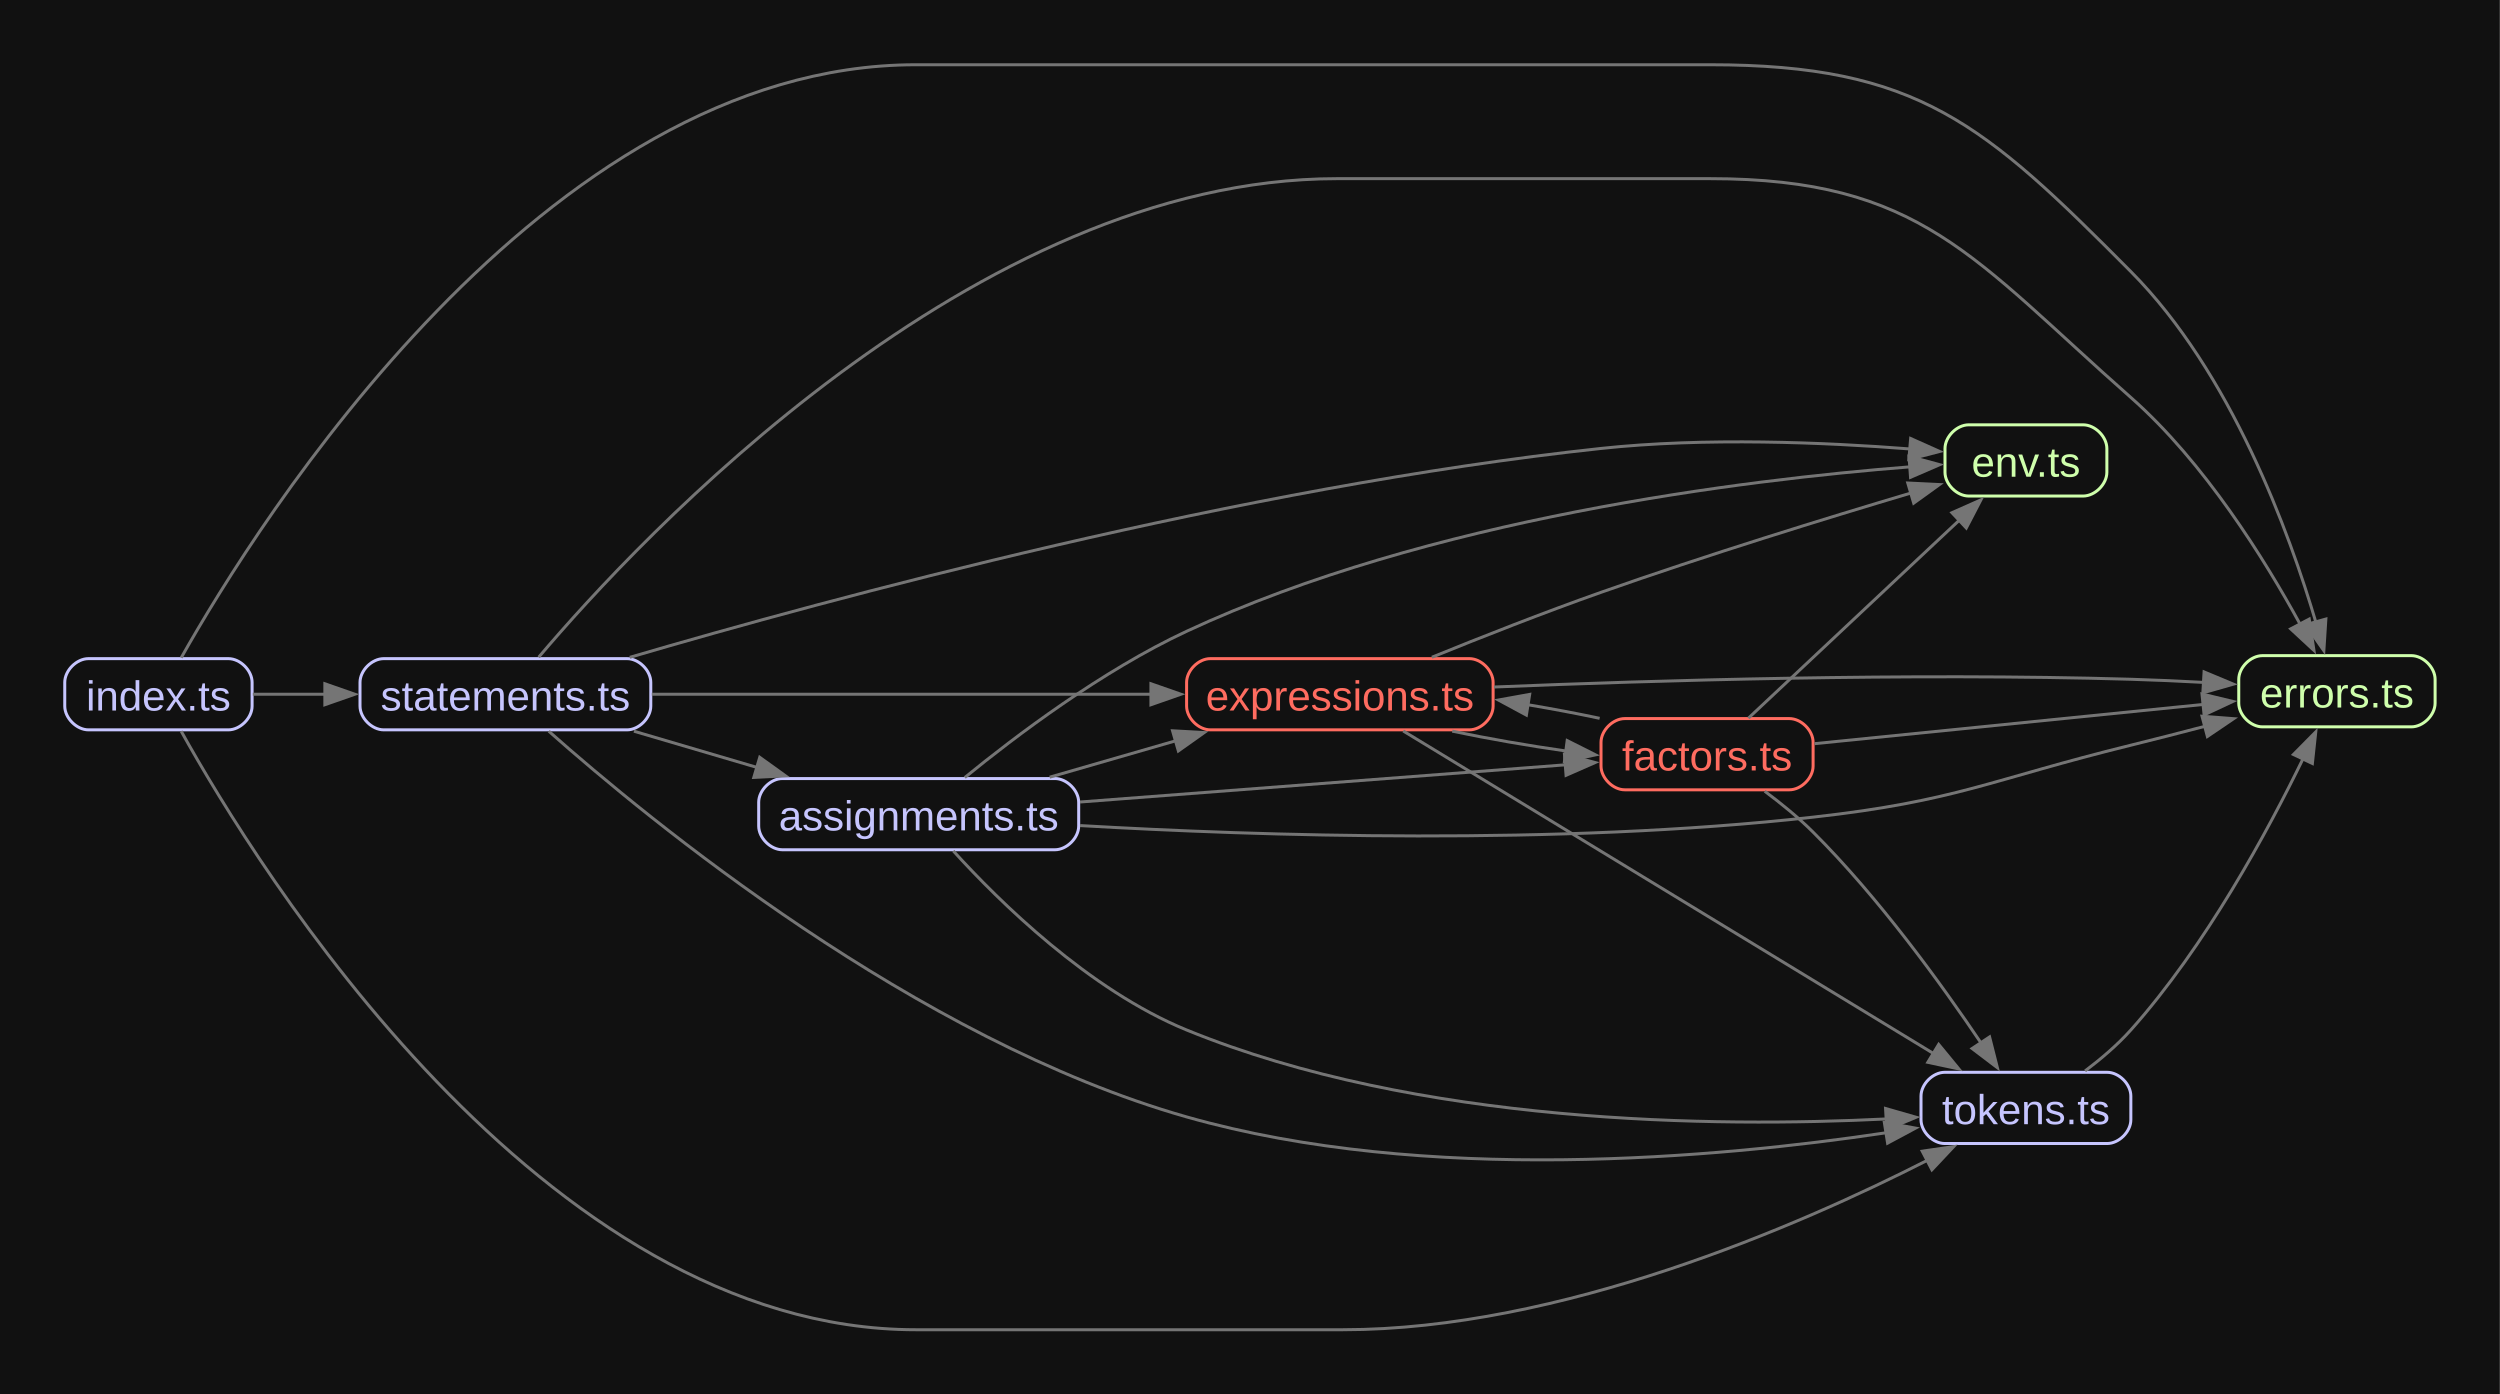
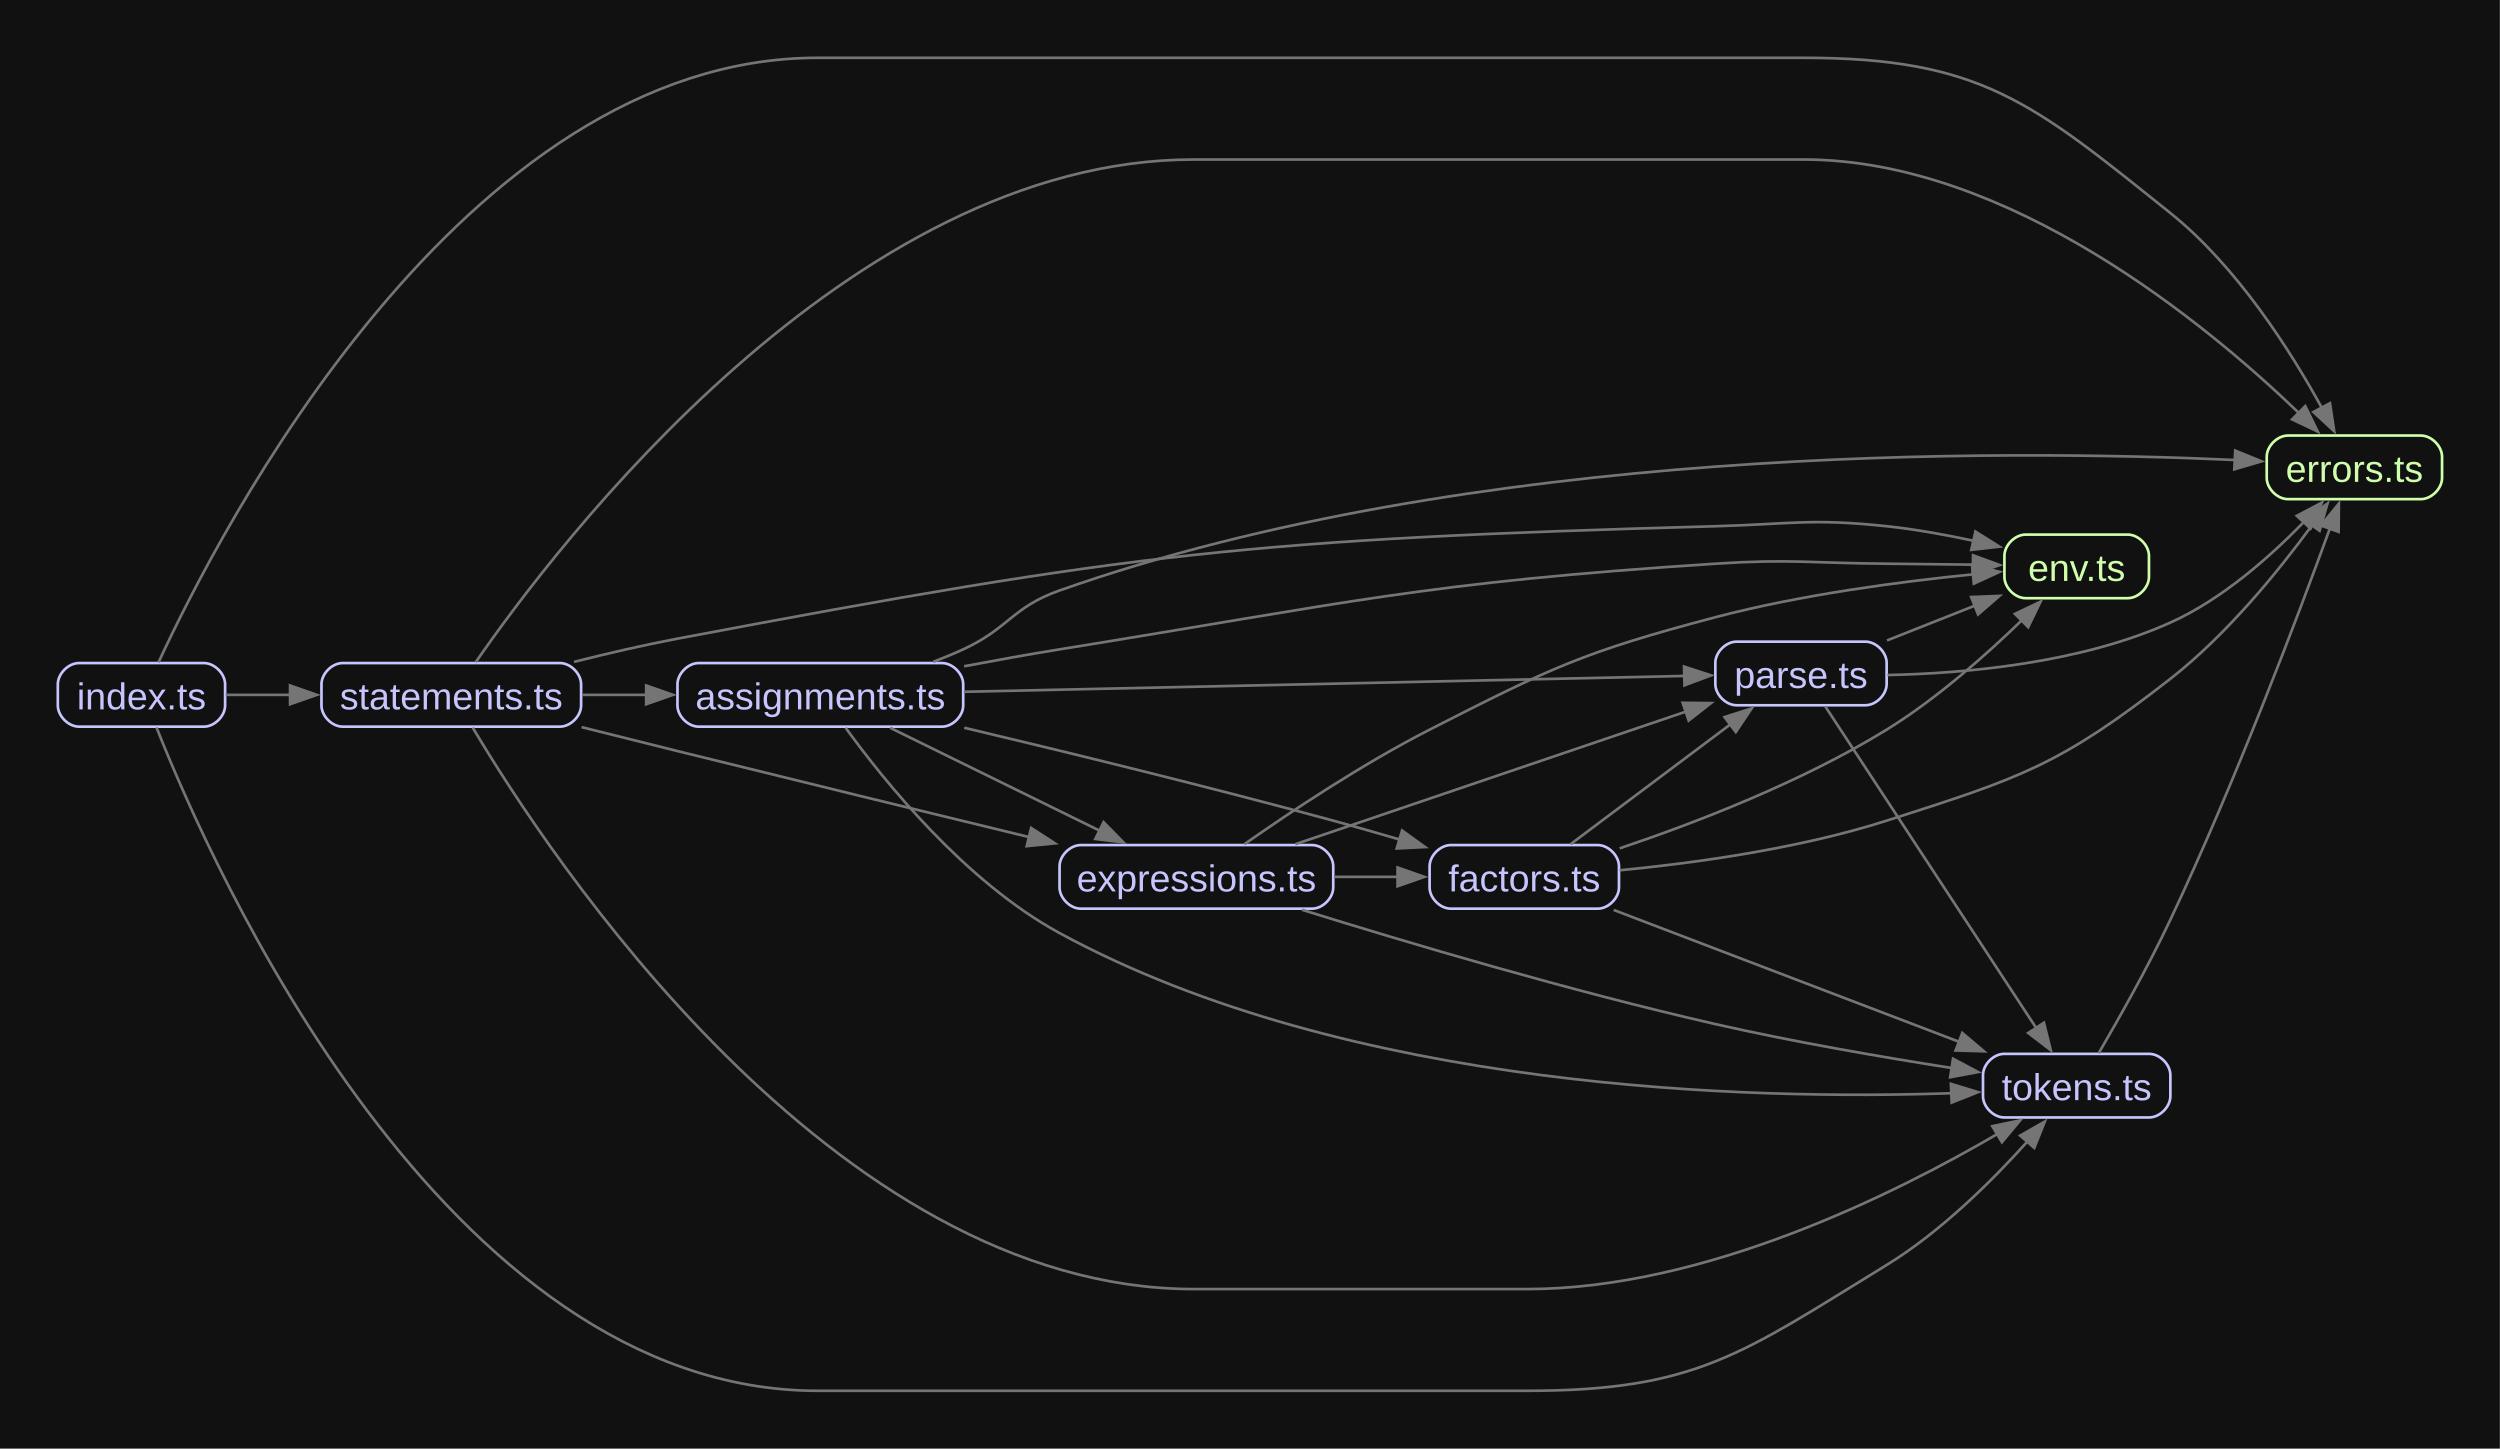
- <svg xmlns="http://www.w3.org/2000/svg" width="834pt" height="465pt" viewBox="0.00 0.00 834.00 465.00">
-   <g id="graph0" class="graph" transform="scale(1 1) rotate(0) translate(21.6 443.6)">
-     <polygon fill="#111111" stroke="none" points="-21.6,21.6 -21.6,-443.6 812.35,-443.6 812.35,21.6 -21.6,21.6" />
+ <svg xmlns="http://www.w3.org/2000/svg" width="934pt" height="541pt" viewBox="0.00 0.00 934.00 541.00">
+   <g id="graph0" class="graph" transform="scale(1 1) rotate(0) translate(21.6 519.6)">
+     <polygon fill="#111111" stroke="none" points="-21.6,21.6 -21.6,-519.6 912.35,-519.6 912.35,21.6 -21.6,21.6" />
    <g id="node1" class="node">
-       <path fill="none" stroke="#c6c5fe" d="M330.33,-183.88C330.33,-183.88 239.42,-183.88 239.42,-183.88 235.46,-183.88 231.5,-179.92 231.5,-175.96 231.5,-175.96 231.5,-168.04 231.5,-168.04 231.5,-164.08 235.46,-160.12 239.42,-160.12 239.42,-160.12 330.33,-160.12 330.33,-160.12 334.29,-160.12 338.25,-164.08 338.25,-168.04 338.25,-168.04 338.25,-175.96 338.25,-175.96 338.25,-179.92 334.29,-183.88 330.33,-183.88" />
-       <text xml:space="preserve" text-anchor="middle" x="284.88" y="-166.57" font-family="Arial" font-size="14.00" fill="#c6c5fe">assignments.ts</text>
+       <path fill="none" stroke="#c6c5fe" d="M330.33,-271.88C330.33,-271.88 239.42,-271.88 239.42,-271.88 235.46,-271.88 231.5,-267.92 231.5,-263.96 231.5,-263.96 231.5,-256.04 231.5,-256.04 231.5,-252.08 235.46,-248.12 239.42,-248.12 239.42,-248.12 330.33,-248.12 330.33,-248.12 334.29,-248.12 338.25,-252.08 338.25,-256.04 338.25,-256.04 338.25,-263.96 338.25,-263.96 338.25,-267.92 334.29,-271.88 330.33,-271.88" />
+       <text xml:space="preserve" text-anchor="middle" x="284.88" y="-254.57" font-family="Arial" font-size="14.00" fill="#c6c5fe">assignments.ts</text>
    </g>
    <g id="node2" class="node">
-       <path fill="none" stroke="#cfffac" d="M673.33,-301.88C673.33,-301.88 635.17,-301.88 635.17,-301.88 631.21,-301.88 627.25,-297.92 627.25,-293.96 627.25,-293.96 627.25,-286.04 627.25,-286.04 627.25,-282.08 631.21,-278.12 635.17,-278.12 635.17,-278.12 673.33,-278.12 673.33,-278.12 677.29,-278.12 681.25,-282.08 681.25,-286.04 681.25,-286.04 681.25,-293.96 681.25,-293.96 681.25,-297.92 677.29,-301.88 673.33,-301.88" />
-       <text xml:space="preserve" text-anchor="middle" x="654.25" y="-284.57" font-family="Arial" font-size="14.00" fill="#cfffac">env.ts</text>
+       <path fill="none" stroke="#cfffac" d="M773.33,-319.88C773.33,-319.88 735.17,-319.88 735.17,-319.88 731.21,-319.88 727.25,-315.92 727.25,-311.96 727.25,-311.96 727.25,-304.04 727.25,-304.04 727.25,-300.08 731.21,-296.12 735.17,-296.12 735.17,-296.12 773.33,-296.12 773.33,-296.12 777.29,-296.12 781.25,-300.08 781.25,-304.04 781.25,-304.04 781.25,-311.96 781.25,-311.96 781.25,-315.92 777.29,-319.88 773.33,-319.88" />
+       <text xml:space="preserve" text-anchor="middle" x="754.25" y="-302.57" font-family="Arial" font-size="14.00" fill="#cfffac">env.ts</text>
    </g>
    <g id="edge1" class="edge">
-       <path fill="none" stroke="#757575" d="M300.26,-184.22C317.02,-197.9 346.03,-219.85 374.25,-233 455.03,-270.65 560.39,-283.54 615.66,-287.87" />
-       <polygon fill="#757575" stroke="#757575" points="615.25,-291.35 625.48,-288.58 615.75,-284.37 615.25,-291.35" />
+       <path fill="none" stroke="#757575" d="M338.59,-270.68C350.31,-272.9 362.68,-275.13 374.25,-277 482.66,-294.49 509.67,-301.87 619.25,-309 647.63,-310.85 654.81,-309.2 683.25,-309 693.76,-308.92 705.15,-308.79 715.64,-308.64" />
+       <polygon fill="#757575" stroke="#757575" points="715.53,-312.14 725.48,-308.49 715.43,-305.14 715.53,-312.14" />
    </g>
    <g id="node3" class="node">
-       <path fill="none" stroke="#cfffac" d="M782.83,-224.88C782.83,-224.88 733.17,-224.88 733.17,-224.88 729.21,-224.88 725.25,-220.92 725.25,-216.96 725.25,-216.96 725.25,-209.04 725.25,-209.04 725.25,-205.08 729.21,-201.12 733.17,-201.12 733.17,-201.12 782.83,-201.12 782.83,-201.12 786.79,-201.12 790.75,-205.08 790.75,-209.04 790.75,-209.04 790.75,-216.96 790.75,-216.96 790.75,-220.92 786.79,-224.88 782.83,-224.88" />
-       <text xml:space="preserve" text-anchor="middle" x="758" y="-207.57" font-family="Arial" font-size="14.00" fill="#cfffac">errors.ts</text>
+       <path fill="none" stroke="#cfffac" d="M882.83,-356.88C882.83,-356.88 833.17,-356.88 833.17,-356.88 829.21,-356.88 825.25,-352.92 825.25,-348.96 825.25,-348.96 825.25,-341.04 825.25,-341.04 825.25,-337.08 829.21,-333.12 833.17,-333.12 833.17,-333.12 882.83,-333.12 882.83,-333.12 886.79,-333.12 890.75,-337.08 890.75,-341.04 890.75,-341.04 890.75,-348.96 890.75,-348.96 890.75,-352.92 886.79,-356.88 882.83,-356.88" />
+       <text xml:space="preserve" text-anchor="middle" x="858" y="-339.57" font-family="Arial" font-size="14.00" fill="#cfffac">errors.ts</text>
    </g>
    <g id="edge2" class="edge">
-       <path fill="none" stroke="#757575" d="M338.71,-168.19C398.33,-164.73 498.08,-161.48 583.25,-171 631.25,-176.37 642.34,-183.46 689.25,-195 697.29,-196.98 705.85,-199.18 714.08,-201.34" />
-       <polygon fill="#757575" stroke="#757575" points="712.99,-204.67 723.55,-203.85 714.78,-197.91 712.99,-204.67" />
+       <path fill="none" stroke="#757575" d="M327.12,-272.37C330.93,-273.81 334.69,-275.36 338.25,-277 355.28,-284.84 356.57,-292.76 374.25,-299 528.57,-353.42 726.82,-351.72 813.35,-347.75" />
+       <polygon fill="#757575" stroke="#757575" points="813.48,-351.25 823.29,-347.25 813.13,-344.26 813.48,-351.25" />
    </g>
    <g id="node4" class="node">
-       <path fill="none" stroke="#ff6c60" d="M468.58,-223.88C468.58,-223.88 382.17,-223.88 382.17,-223.88 378.21,-223.88 374.25,-219.92 374.25,-215.96 374.25,-215.96 374.25,-208.04 374.25,-208.04 374.25,-204.08 378.21,-200.12 382.17,-200.12 382.17,-200.12 468.58,-200.12 468.58,-200.12 472.54,-200.12 476.5,-204.08 476.5,-208.04 476.5,-208.04 476.5,-215.96 476.5,-215.96 476.5,-219.92 472.54,-223.88 468.58,-223.88" />
-       <text xml:space="preserve" text-anchor="middle" x="425.38" y="-206.57" font-family="Arial" font-size="14.00" fill="#ff6c60">expressions.ts</text>
+       <path fill="none" stroke="#c6c5fe" d="M468.58,-203.88C468.58,-203.88 382.17,-203.88 382.17,-203.88 378.21,-203.88 374.25,-199.92 374.25,-195.96 374.25,-195.96 374.25,-188.04 374.25,-188.04 374.25,-184.08 378.21,-180.12 382.17,-180.12 382.17,-180.12 468.58,-180.12 468.58,-180.12 472.54,-180.12 476.5,-184.08 476.5,-188.04 476.5,-188.04 476.5,-195.96 476.5,-195.96 476.5,-199.92 472.54,-203.88 468.58,-203.88" />
+       <text xml:space="preserve" text-anchor="middle" x="425.38" y="-186.57" font-family="Arial" font-size="14.00" fill="#c6c5fe">expressions.ts</text>
    </g>
    <g id="edge3" class="edge">
-       <path fill="none" stroke="#757575" d="M328.56,-184.33C341.86,-188.17 356.69,-192.45 370.64,-196.48" />
-       <polygon fill="#757575" stroke="#757575" points="369.56,-199.81 380.14,-199.22 371.5,-193.09 369.56,-199.81" />
+       <path fill="none" stroke="#757575" d="M310.96,-247.69C332.82,-236.95 364.77,-221.26 389.19,-209.27" />
+       <polygon fill="#757575" stroke="#757575" points="390.69,-212.44 398.12,-204.89 387.6,-206.16 390.69,-212.44" />
    </g>
    <g id="node5" class="node">
-       <path fill="none" stroke="#ff6c60" d="M575.33,-203.88C575.33,-203.88 520.42,-203.88 520.42,-203.88 516.46,-203.88 512.5,-199.92 512.5,-195.96 512.5,-195.96 512.5,-188.04 512.5,-188.04 512.5,-184.08 516.46,-180.12 520.42,-180.12 520.42,-180.12 575.33,-180.12 575.33,-180.12 579.29,-180.12 583.25,-184.08 583.25,-188.04 583.25,-188.04 583.25,-195.96 583.25,-195.96 583.25,-199.92 579.29,-203.88 575.33,-203.88" />
-       <text xml:space="preserve" text-anchor="middle" x="547.88" y="-186.57" font-family="Arial" font-size="14.00" fill="#ff6c60">factors.ts</text>
+       <path fill="none" stroke="#c6c5fe" d="M575.33,-203.88C575.33,-203.88 520.42,-203.88 520.42,-203.88 516.46,-203.88 512.5,-199.92 512.5,-195.96 512.5,-195.96 512.5,-188.04 512.5,-188.04 512.5,-184.08 516.46,-180.12 520.42,-180.12 520.42,-180.12 575.33,-180.12 575.33,-180.12 579.29,-180.12 583.25,-184.08 583.25,-188.04 583.25,-188.04 583.25,-195.96 583.25,-195.96 583.25,-199.92 579.29,-203.88 575.33,-203.88" />
+       <text xml:space="preserve" text-anchor="middle" x="547.88" y="-186.57" font-family="Arial" font-size="14.00" fill="#c6c5fe">factors.ts</text>
    </g>
    <g id="edge4" class="edge">
-       <path fill="none" stroke="#757575" d="M338.69,-176.05C386.24,-179.69 455.42,-184.99 500.78,-188.47" />
-       <polygon fill="#757575" stroke="#757575" points="500.3,-191.94 510.54,-189.22 500.84,-184.96 500.3,-191.94" />
+       <path fill="none" stroke="#757575" d="M338.64,-247.71C377.01,-238.6 430.13,-225.63 476.5,-213 484.53,-210.81 493.05,-208.37 501.28,-205.95" />
+       <polygon fill="#757575" stroke="#757575" points="502.21,-209.33 510.8,-203.13 500.22,-202.62 502.21,-209.33" />
    </g>
    <g id="node6" class="node">
-       <path fill="none" stroke="#c6c5fe" d="M681.33,-85.88C681.33,-85.88 627.17,-85.88 627.17,-85.88 623.21,-85.88 619.25,-81.92 619.25,-77.96 619.25,-77.96 619.25,-70.04 619.25,-70.04 619.25,-66.08 623.21,-62.12 627.17,-62.12 627.17,-62.12 681.33,-62.12 681.33,-62.12 685.29,-62.12 689.25,-66.08 689.25,-70.04 689.25,-70.04 689.25,-77.96 689.25,-77.96 689.25,-81.92 685.29,-85.88 681.33,-85.88" />
-       <text xml:space="preserve" text-anchor="middle" x="654.25" y="-68.58" font-family="Arial" font-size="14.00" fill="#c6c5fe">tokens.ts</text>
+       <path fill="none" stroke="#c6c5fe" d="M675.33,-279.88C675.33,-279.88 627.17,-279.88 627.17,-279.88 623.21,-279.88 619.25,-275.92 619.25,-271.96 619.25,-271.96 619.25,-264.04 619.25,-264.04 619.25,-260.08 623.21,-256.12 627.17,-256.12 627.17,-256.12 675.33,-256.12 675.33,-256.12 679.29,-256.12 683.25,-260.08 683.25,-264.04 683.25,-264.04 683.25,-271.96 683.25,-271.96 683.25,-275.92 679.29,-279.88 675.33,-279.88" />
+       <text xml:space="preserve" text-anchor="middle" x="651.25" y="-262.57" font-family="Arial" font-size="14.00" fill="#c6c5fe">parse.ts</text>
    </g>
    <g id="edge5" class="edge">
-       <path fill="none" stroke="#757575" d="M296.41,-159.74C311.66,-142.94 341.65,-113.34 374.25,-100 451.6,-68.36 550.77,-67.48 607.64,-70.32" />
-       <polygon fill="#757575" stroke="#757575" points="607.42,-73.81 617.61,-70.88 607.82,-66.82 607.42,-73.81" />
+       <path fill="none" stroke="#757575" d="M338.47,-261.15C411.16,-262.75 540.93,-265.6 607.81,-267.07" />
+       <polygon fill="#757575" stroke="#757575" points="607.56,-270.56 617.64,-267.28 607.72,-263.57 607.56,-270.56" />
+     </g>
+     <g id="node7" class="node">
+       <path fill="none" stroke="#c6c5fe" d="M781.33,-125.88C781.33,-125.88 727.17,-125.88 727.17,-125.88 723.21,-125.88 719.25,-121.92 719.25,-117.96 719.25,-117.96 719.25,-110.04 719.25,-110.04 719.25,-106.08 723.21,-102.12 727.17,-102.12 727.17,-102.12 781.33,-102.12 781.33,-102.12 785.29,-102.12 789.25,-106.08 789.25,-110.04 789.25,-110.04 789.25,-117.96 789.25,-117.96 789.25,-121.92 785.29,-125.88 781.33,-125.88" />
+       <text xml:space="preserve" text-anchor="middle" x="754.25" y="-108.58" font-family="Arial" font-size="14.00" fill="#c6c5fe">tokens.ts</text>
    </g>
    <g id="edge6" class="edge">
-       <path fill="none" stroke="#757575" d="M456.07,-224.34C472.57,-231.05 493.55,-239.31 512.5,-246 547.34,-258.31 587.64,-270.72 616.16,-279.21" />
-       <polygon fill="#757575" stroke="#757575" points="614.83,-282.47 625.41,-281.95 616.81,-275.75 614.83,-282.47" />
+       <path fill="none" stroke="#757575" d="M294.33,-247.7C308.47,-228.15 338.86,-190.24 374.25,-171 482.74,-112.04 633.09,-108.61 707.61,-111.18" />
+       <polygon fill="#757575" stroke="#757575" points="707.26,-114.67 717.39,-111.58 707.54,-107.67 707.26,-114.67" />
    </g>
    <g id="edge7" class="edge">
-       <path fill="none" stroke="#757575" d="M476.78,-214.41C529.7,-216.6 615.34,-219.18 689.25,-217 697.17,-216.77 705.61,-216.38 713.75,-215.94" />
-       <polygon fill="#757575" stroke="#757575" points="713.68,-219.45 723.45,-215.37 713.27,-212.46 713.68,-219.45" />
+       <path fill="none" stroke="#757575" d="M443.28,-204.19C460.23,-216.07 487.37,-234.19 512.5,-247 557.92,-270.16 569.95,-276 619.25,-289 651.21,-297.43 688.51,-302.33 715.63,-305.04" />
+       <polygon fill="#757575" stroke="#757575" points="715.16,-308.51 725.44,-305.96 715.82,-301.54 715.16,-308.51" />
    </g>
    <g id="edge8" class="edge">
-       <path fill="none" stroke="#757575" d="M462.86,-199.69C474.84,-197.18 488.32,-194.83 500.92,-193.05" />
-       <polygon fill="#757575" stroke="#757575" points="501.21,-196.54 510.67,-191.78 500.3,-189.6 501.21,-196.54" />
+       <path fill="none" stroke="#757575" d="M476.78,-192C484.66,-192 492.77,-192 500.55,-192" />
+       <polygon fill="#757575" stroke="#757575" points="500.53,-195.5 510.53,-192 500.53,-188.5 500.53,-195.5" />
    </g>
    <g id="edge9" class="edge">
-       <path fill="none" stroke="#757575" d="M446.51,-199.75C486.62,-175.36 576.67,-120.58 623.57,-92.05" />
-       <polygon fill="#757575" stroke="#757575" points="625.14,-95.19 631.87,-87.01 621.51,-89.21 625.14,-95.19" />
+       <path fill="none" stroke="#757575" d="M462.34,-204.21C502.17,-217.73 566.29,-239.5 608.35,-253.78" />
+       <polygon fill="#757575" stroke="#757575" points="607.04,-257.03 617.63,-256.93 609.29,-250.4 607.04,-257.03" />
    </g>
    <g id="edge10" class="edge">
-       <path fill="none" stroke="#757575" d="M561.67,-204.02C579.2,-220.47 610.9,-250.24 632.02,-270.06" />
-       <polygon fill="#757575" stroke="#757575" points="629.56,-272.56 639.24,-276.85 634.35,-267.45 629.56,-272.56" />
+       <path fill="none" stroke="#757575" d="M464.85,-179.7C503.55,-167.65 565.1,-149.33 619.25,-137 648.52,-130.34 681.78,-124.62 707.84,-120.55" />
+       <polygon fill="#757575" stroke="#757575" points="708.05,-124.06 717.41,-119.08 706.99,-117.14 708.05,-124.06" />
    </g>
    <g id="edge11" class="edge">
-       <path fill="none" stroke="#757575" d="M583.71,-195.51C619.37,-199.11 674.87,-204.71 713.41,-208.6" />
-       <polygon fill="#757575" stroke="#757575" points="712.98,-212.08 723.28,-209.6 713.69,-205.11 712.98,-212.08" />
+       <path fill="none" stroke="#757575" d="M583.49,-202.65C611.55,-212.09 651.5,-227.42 683.25,-247 701.93,-258.52 720.55,-275.05 733.88,-287.99" />
+       <polygon fill="#757575" stroke="#757575" points="731.19,-290.26 740.75,-294.82 736.13,-285.29 731.19,-290.26" />
    </g>
    <g id="edge12" class="edge">
-       <path fill="none" stroke="#757575" d="M512.04,-203.97C504.48,-205.58 496.25,-207.13 488,-208.52" />
-       <polygon fill="#757575" stroke="#757575" points="487.6,-205.04 478.27,-210.07 488.7,-211.95 487.6,-205.04" />
+       <path fill="none" stroke="#757575" d="M583.51,-194.46C611.06,-197.11 650.3,-202.47 683.25,-213 733.42,-229.03 747.73,-233.59 789.25,-266 810.32,-282.45 829.67,-306.27 842.24,-323.45" />
+       <polygon fill="#757575" stroke="#757575" points="839.3,-325.35 847.95,-331.46 845,-321.29 839.3,-325.35" />
    </g>
    <g id="edge13" class="edge">
-       <path fill="none" stroke="#757575" d="M567.12,-179.64C572.56,-175.59 578.38,-170.86 583.25,-166 605.18,-144.14 626.1,-115.21 639.26,-95.68" />
-       <polygon fill="#757575" stroke="#757575" points="642.13,-97.68 644.73,-87.41 636.29,-93.82 642.13,-97.68" />
+       <path fill="none" stroke="#757575" d="M565.16,-204.21C581.27,-216.29 606.16,-234.95 624.86,-248.97" />
+       <polygon fill="#757575" stroke="#757575" points="622.69,-251.71 632.79,-254.91 626.89,-246.11 622.69,-251.71" />
+     </g>
+     <g id="edge14" class="edge">
+       <path fill="none" stroke="#757575" d="M581.26,-179.64C616.24,-166.29 672.12,-144.96 710.64,-130.26" />
+       <polygon fill="#757575" stroke="#757575" points="711.51,-133.68 719.6,-126.84 709.01,-127.14 711.51,-133.68" />
+     </g>
+     <g id="edge18" class="edge">
+       <path fill="none" stroke="#757575" d="M683.38,-280.33C693.81,-284.46 705.54,-289.11 716.37,-293.4" />
+       <polygon fill="#757575" stroke="#757575" points="714.83,-296.55 725.41,-296.98 717.4,-290.04 714.83,-296.55" />
+     </g>
+     <g id="edge19" class="edge">
+       <path fill="none" stroke="#757575" d="M683.55,-267.41C712.25,-267.98 755.31,-271.72 789.25,-287 808.52,-295.67 826.5,-311.59 839.09,-324.55" />
+       <polygon fill="#757575" stroke="#757575" points="836.49,-326.89 845.86,-331.83 841.61,-322.12 836.49,-326.89" />
+     </g>
+     <g id="edge20" class="edge">
+       <path fill="none" stroke="#757575" d="M660.34,-255.66C677.49,-229.51 717.67,-168.25 739.14,-135.52" />
+       <polygon fill="#757575" stroke="#757575" points="742.01,-137.52 744.57,-127.24 736.16,-133.68 742.01,-137.52" />
+     </g>
+     <g id="edge26" class="edge">
+       <path fill="none" stroke="#757575" d="M762.47,-126.13C769.67,-138.46 780.86,-158.24 789.25,-176 813.43,-227.16 836.92,-289.41 848.86,-322.22" />
+       <polygon fill="#757575" stroke="#757575" points="845.52,-323.26 852.21,-331.48 852.1,-320.89 845.52,-323.26" />
+     </g>
+     <g id="node8" class="node">
+       <path fill="none" stroke="#c6c5fe" d="M54.58,-271.88C54.58,-271.88 7.92,-271.88 7.92,-271.88 3.96,-271.88 0,-267.92 0,-263.96 0,-263.96 0,-256.04 0,-256.04 0,-252.08 3.96,-248.12 7.92,-248.12 7.92,-248.12 54.58,-248.12 54.58,-248.12 58.54,-248.12 62.5,-252.08 62.5,-256.04 62.5,-256.04 62.5,-263.96 62.5,-263.96 62.5,-267.92 58.54,-271.88 54.58,-271.88" />
+       <text xml:space="preserve" text-anchor="middle" x="31.25" y="-254.57" font-family="Arial" font-size="14.00" fill="#c6c5fe">index.ts</text>
+     </g>
+     <g id="edge15" class="edge">
+       <path fill="none" stroke="#757575" d="M37.62,-272.13C60.01,-320.63 150.99,-498 283.88,-498 283.88,-498 283.88,-498 652.25,-498 718.37,-498 737.67,-481.36 789.25,-440 814.28,-419.93 834.27,-388.33 845.88,-367.15" />
+       <polygon fill="#757575" stroke="#757575" points="848.88,-368.95 850.46,-358.48 842.69,-365.68 848.88,-368.95" />
+     </g>
+     <g id="edge17" class="edge">
+       <path fill="none" stroke="#757575" d="M36.87,-247.81C57.22,-196.41 144.11,0 283.88,0 283.88,0 283.88,0 548.88,0 612.14,0 629.31,-13.93 683.25,-47 703.56,-59.45 722.82,-78.63 735.98,-93.28" />
+       <polygon fill="#757575" stroke="#757575" points="733.13,-95.34 742.34,-100.58 738.4,-90.74 733.13,-95.34" />
+     </g>
+     <g id="node9" class="node">
+       <path fill="none" stroke="#c6c5fe" d="M187.58,-271.88C187.58,-271.88 106.42,-271.88 106.42,-271.88 102.46,-271.88 98.5,-267.92 98.5,-263.96 98.5,-263.96 98.5,-256.04 98.5,-256.04 98.5,-252.08 102.46,-248.12 106.42,-248.12 106.42,-248.12 187.58,-248.12 187.58,-248.12 191.54,-248.12 195.5,-252.08 195.5,-256.04 195.5,-256.04 195.5,-263.96 195.5,-263.96 195.5,-267.92 191.54,-271.88 187.58,-271.88" />
+       <text xml:space="preserve" text-anchor="middle" x="147" y="-254.57" font-family="Arial" font-size="14.00" fill="#c6c5fe">statements.ts</text>
+     </g>
+     <g id="edge16" class="edge">
+       <path fill="none" stroke="#757575" d="M62.73,-260C70.24,-260 78.54,-260 86.91,-260" />
+       <polygon fill="#757575" stroke="#757575" points="86.77,-263.5 96.77,-260 86.77,-256.5 86.77,-263.5" />
+     </g>
+     <g id="edge21" class="edge">
+       <path fill="none" stroke="#757575" d="M195.9,-260C203.69,-260 211.87,-260 219.97,-260" />
+       <polygon fill="#757575" stroke="#757575" points="219.81,-263.5 229.81,-260 219.81,-256.5 219.81,-263.5" />
    </g>
    <g id="edge22" class="edge">
-       <path fill="none" stroke="#757575" d="M673.98,-86.33C679.27,-90.32 684.79,-95.01 689.25,-100 714.24,-127.98 735.02,-166.5 746.73,-190.56" />
-       <polygon fill="#757575" stroke="#757575" points="743.49,-191.9 750.94,-199.44 749.81,-188.9 743.49,-191.9" />
+       <path fill="none" stroke="#757575" d="M192.85,-272.32C205.3,-275.46 218.87,-278.61 231.5,-281 401.82,-313.21 445.98,-318.13 619.25,-323 647.68,-323.8 654.96,-326 683.25,-323 693.96,-321.87 705.44,-319.78 715.94,-317.52" />
+       <polygon fill="#757575" stroke="#757575" points="716.42,-321 725.39,-315.37 714.87,-314.17 716.42,-321" />
    </g>
-     <g id="node7" class="node">
-       <path fill="none" stroke="#c6c5fe" d="M54.58,-223.88C54.58,-223.88 7.92,-223.88 7.92,-223.88 3.96,-223.88 0,-219.92 0,-215.96 0,-215.96 0,-208.04 0,-208.04 0,-204.08 3.96,-200.12 7.92,-200.12 7.92,-200.12 54.58,-200.12 54.58,-200.12 58.54,-200.12 62.5,-204.08 62.5,-208.04 62.5,-208.04 62.5,-215.96 62.5,-215.96 62.5,-219.92 58.54,-223.88 54.58,-223.88" />
-       <text xml:space="preserve" text-anchor="middle" x="31.25" y="-206.57" font-family="Arial" font-size="14.00" fill="#c6c5fe">index.ts</text>
+     <g id="edge23" class="edge">
+       <path fill="none" stroke="#757575" d="M156.13,-272.21C186.13,-315.63 295.56,-460 424.38,-460 424.38,-460 424.38,-460 652.25,-460 728.92,-460 803.44,-397.94 837.59,-365" />
+       <polygon fill="#757575" stroke="#757575" points="839.65,-367.89 844.31,-358.37 834.73,-362.91 839.65,-367.89" />
    </g>
-     <g id="edge14" class="edge">
-       <path fill="none" stroke="#757575" d="M38.86,-224.2C64.15,-269.02 159.55,-422 283.88,-422 283.88,-422 283.88,-422 548.88,-422 618.39,-422 640.24,-402.31 689.25,-353 722.69,-319.35 742.14,-265.96 751.05,-235.76" />
-       <polygon fill="#757575" stroke="#757575" points="754.31,-237.09 753.64,-226.52 747.57,-235.2 754.31,-237.09" />
+     <g id="edge24" class="edge">
+       <path fill="none" stroke="#757575" d="M195.67,-247.95C207.38,-245 219.89,-241.87 231.5,-239 275.5,-228.11 325.2,-216 363.12,-206.8" />
+       <polygon fill="#757575" stroke="#757575" points="363.63,-210.28 372.52,-204.53 361.98,-203.48 363.63,-210.28" />
    </g>
-     <g id="edge16" class="edge">
-       <path fill="none" stroke="#757575" d="M38.83,-199.69C64,-154.44 159.06,0 283.88,0 283.88,0 283.88,0 426.38,0 498.94,0 578.42,-34.64 621.37,-56.52" />
-       <polygon fill="#757575" stroke="#757575" points="619.65,-59.57 630.14,-61.08 622.88,-53.36 619.65,-59.57" />
-     </g>
-     <g id="node8" class="node">
-       <path fill="none" stroke="#c6c5fe" d="M187.58,-223.88C187.58,-223.88 106.42,-223.88 106.42,-223.88 102.46,-223.88 98.5,-219.92 98.5,-215.96 98.5,-215.96 98.5,-208.04 98.5,-208.04 98.5,-204.08 102.46,-200.12 106.42,-200.12 106.42,-200.12 187.58,-200.12 187.58,-200.12 191.54,-200.12 195.5,-204.08 195.5,-208.04 195.5,-208.04 195.5,-215.96 195.5,-215.96 195.5,-219.92 191.54,-223.88 187.58,-223.88" />
-       <text xml:space="preserve" text-anchor="middle" x="147" y="-206.57" font-family="Arial" font-size="14.00" fill="#c6c5fe">statements.ts</text>
-     </g>
-     <g id="edge15" class="edge">
-       <path fill="none" stroke="#757575" d="M62.73,-212C70.24,-212 78.54,-212 86.91,-212" />
-       <polygon fill="#757575" stroke="#757575" points="86.77,-215.5 96.77,-212 86.77,-208.5 86.77,-215.5" />
-     </g>
-     <g id="edge17" class="edge">
-       <path fill="none" stroke="#757575" d="M189.88,-199.67C202.92,-195.83 217.47,-191.55 231.16,-187.52" />
-       <polygon fill="#757575" stroke="#757575" points="231.85,-190.96 240.45,-184.78 229.87,-184.25 231.85,-190.96" />
-     </g>
-     <g id="edge18" class="edge">
-       <path fill="none" stroke="#757575" d="M188.49,-224.31C255.22,-243.88 392.87,-281.17 512.5,-294 547.27,-297.73 587.14,-296.04 615.54,-293.83" />
-       <polygon fill="#757575" stroke="#757575" points="615.79,-297.32 625.46,-292.99 615.2,-290.34 615.79,-297.32" />
-     </g>
-     <g id="edge19" class="edge">
-       <path fill="none" stroke="#757575" d="M158.11,-224.37C191.56,-263.81 303.43,-384 424.38,-384 424.38,-384 424.38,-384 548.88,-384 619.2,-384 636.51,-357.51 689.25,-311 713.82,-289.33 733.92,-256.96 745.68,-235.43" />
-       <polygon fill="#757575" stroke="#757575" points="748.76,-237.08 750.34,-226.61 742.57,-233.81 748.76,-237.08" />
-     </g>
-     <g id="edge20" class="edge">
-       <path fill="none" stroke="#757575" d="M195.83,-212C241.98,-212 312.08,-212 362.47,-212" />
-       <polygon fill="#757575" stroke="#757575" points="362.35,-215.5 372.35,-212 362.35,-208.5 362.35,-215.5" />
-     </g>
-     <g id="edge21" class="edge">
-       <path fill="none" stroke="#757575" d="M161.46,-199.68C194.57,-170.3 283.88,-96.7 374.25,-71 453.85,-48.36 551.47,-57.28 607.6,-65.71" />
-       <polygon fill="#757575" stroke="#757575" points="607.01,-69.16 617.43,-67.26 608.1,-62.25 607.01,-69.16" />
+     <g id="edge25" class="edge">
+       <path fill="none" stroke="#757575" d="M155.01,-247.75C182.67,-201.21 289.29,-38 424.38,-38 424.38,-38 424.38,-38 548.88,-38 615.25,-38 686.57,-73.65 724.93,-96.12" />
+       <polygon fill="#757575" stroke="#757575" points="722.72,-98.87 733.1,-101.01 726.32,-92.87 722.72,-98.87" />
    </g>
  </g>
</svg>
